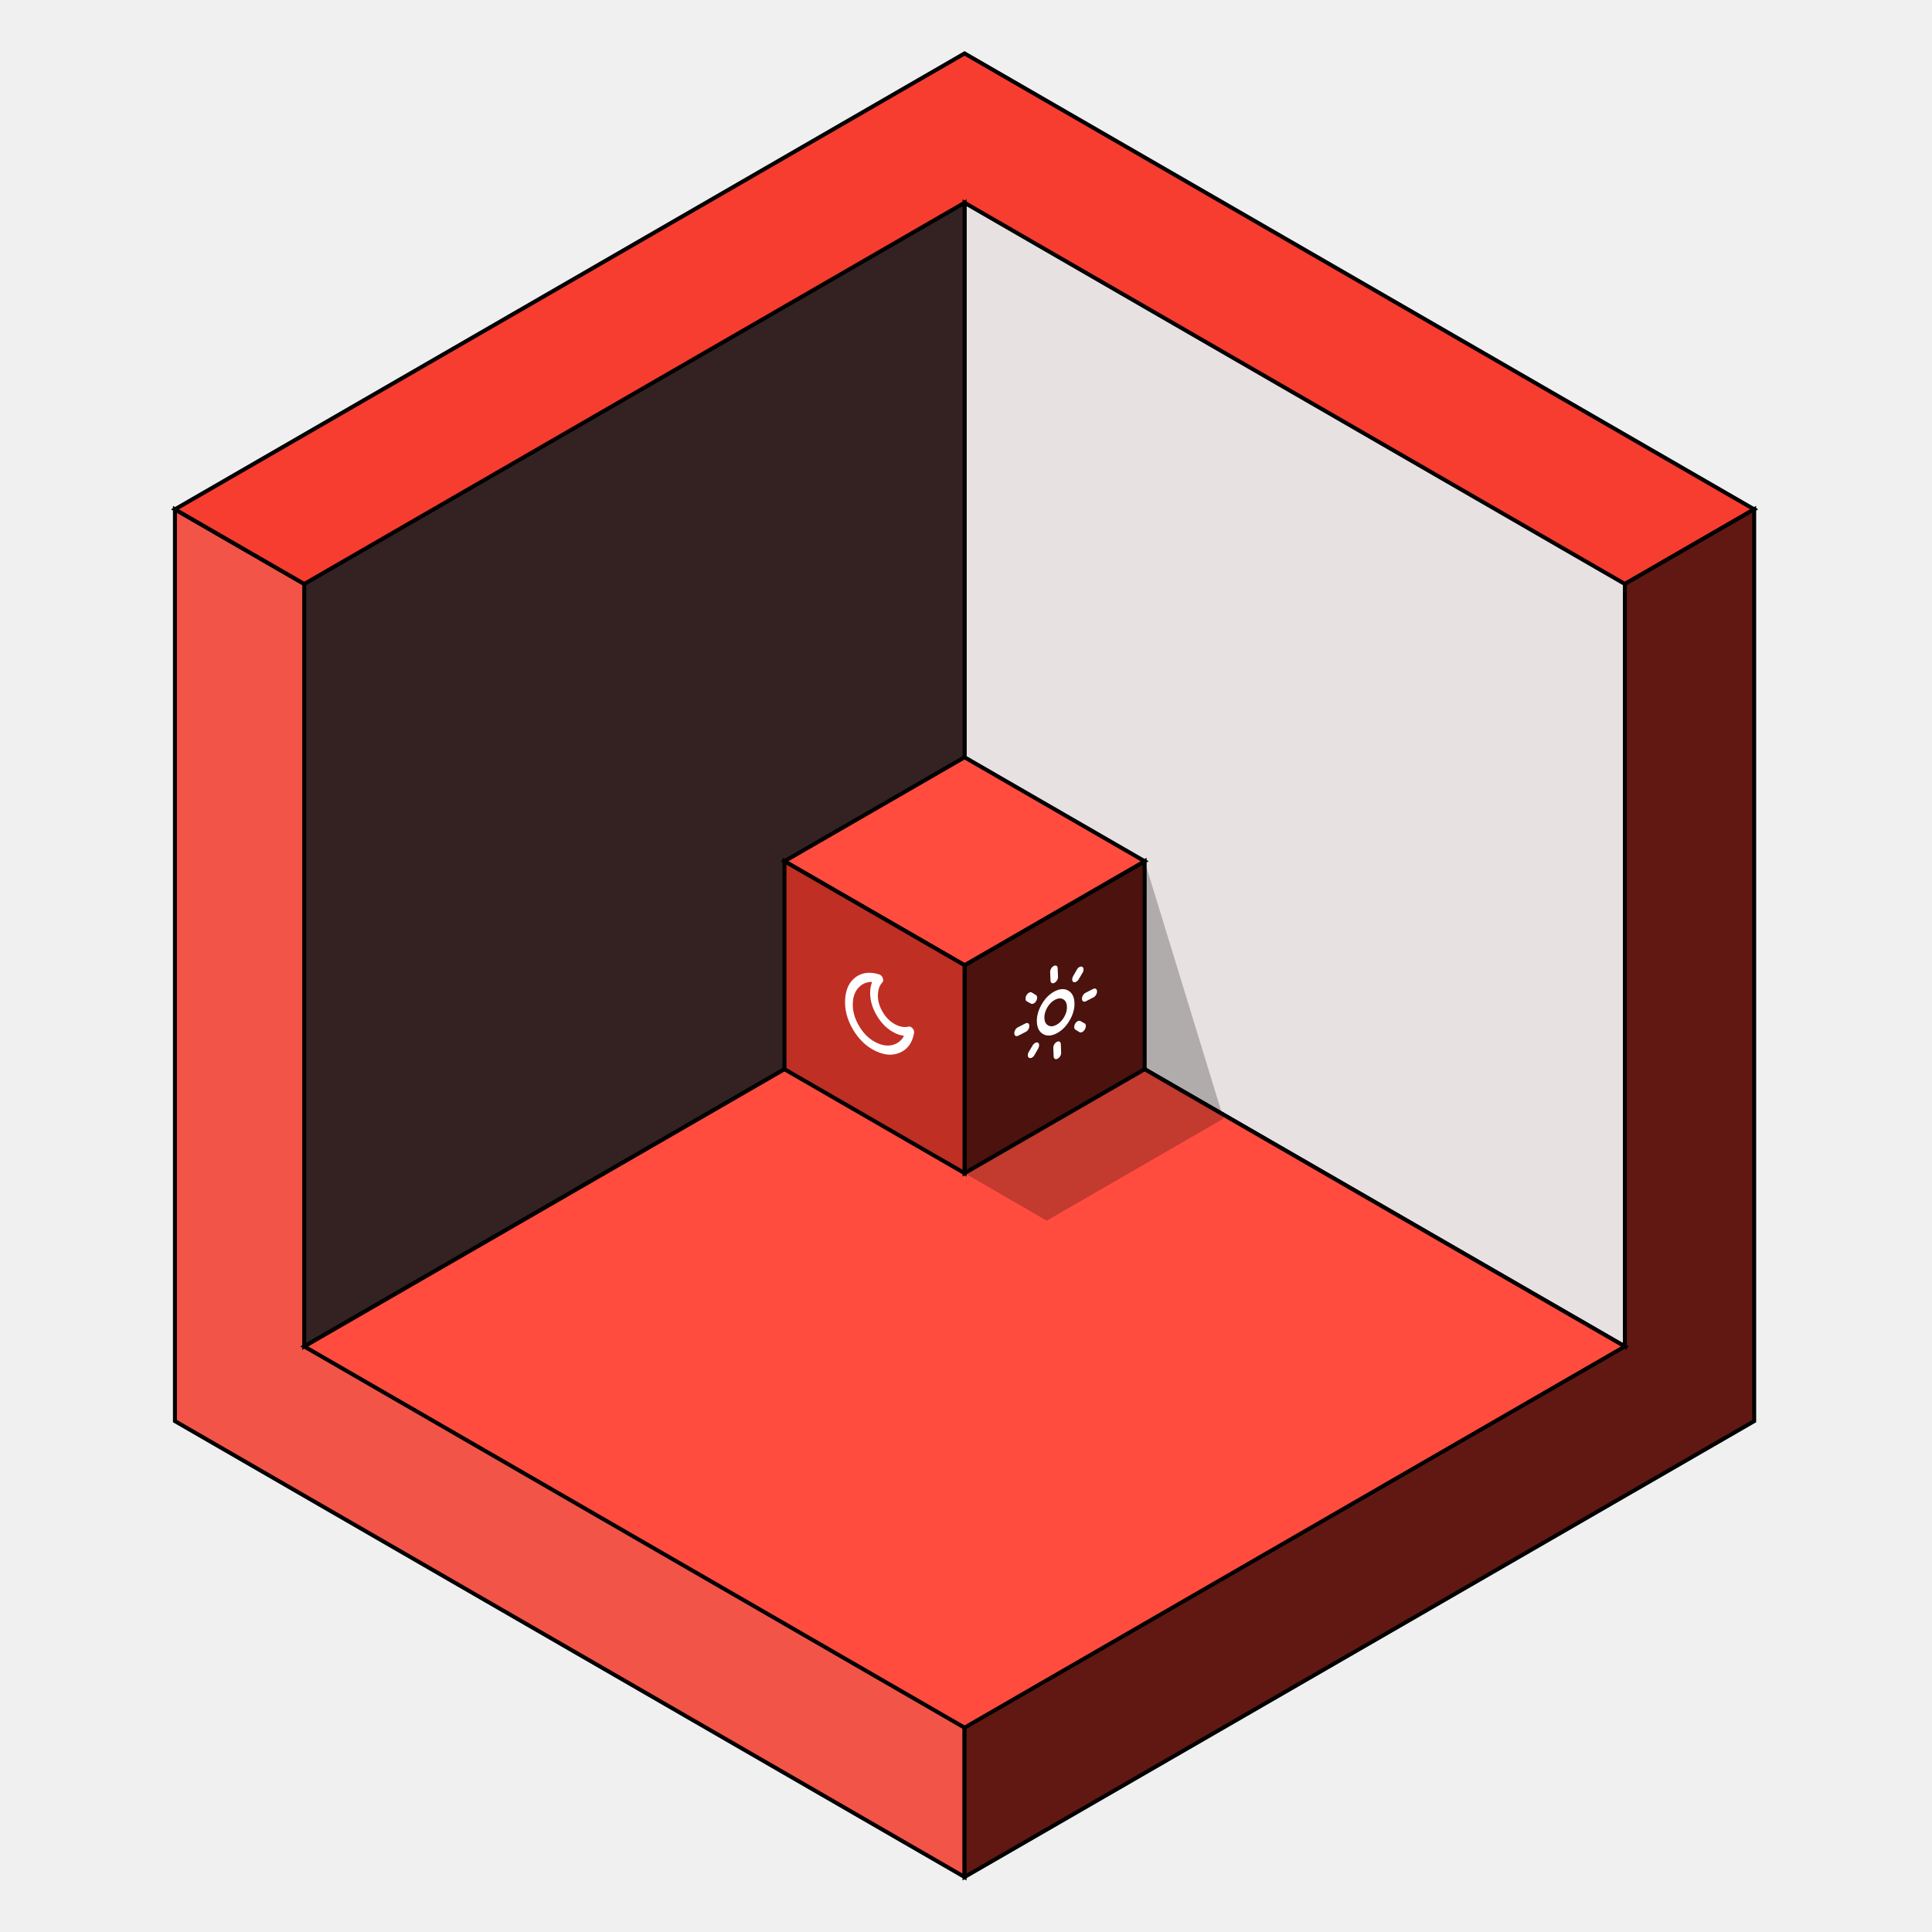
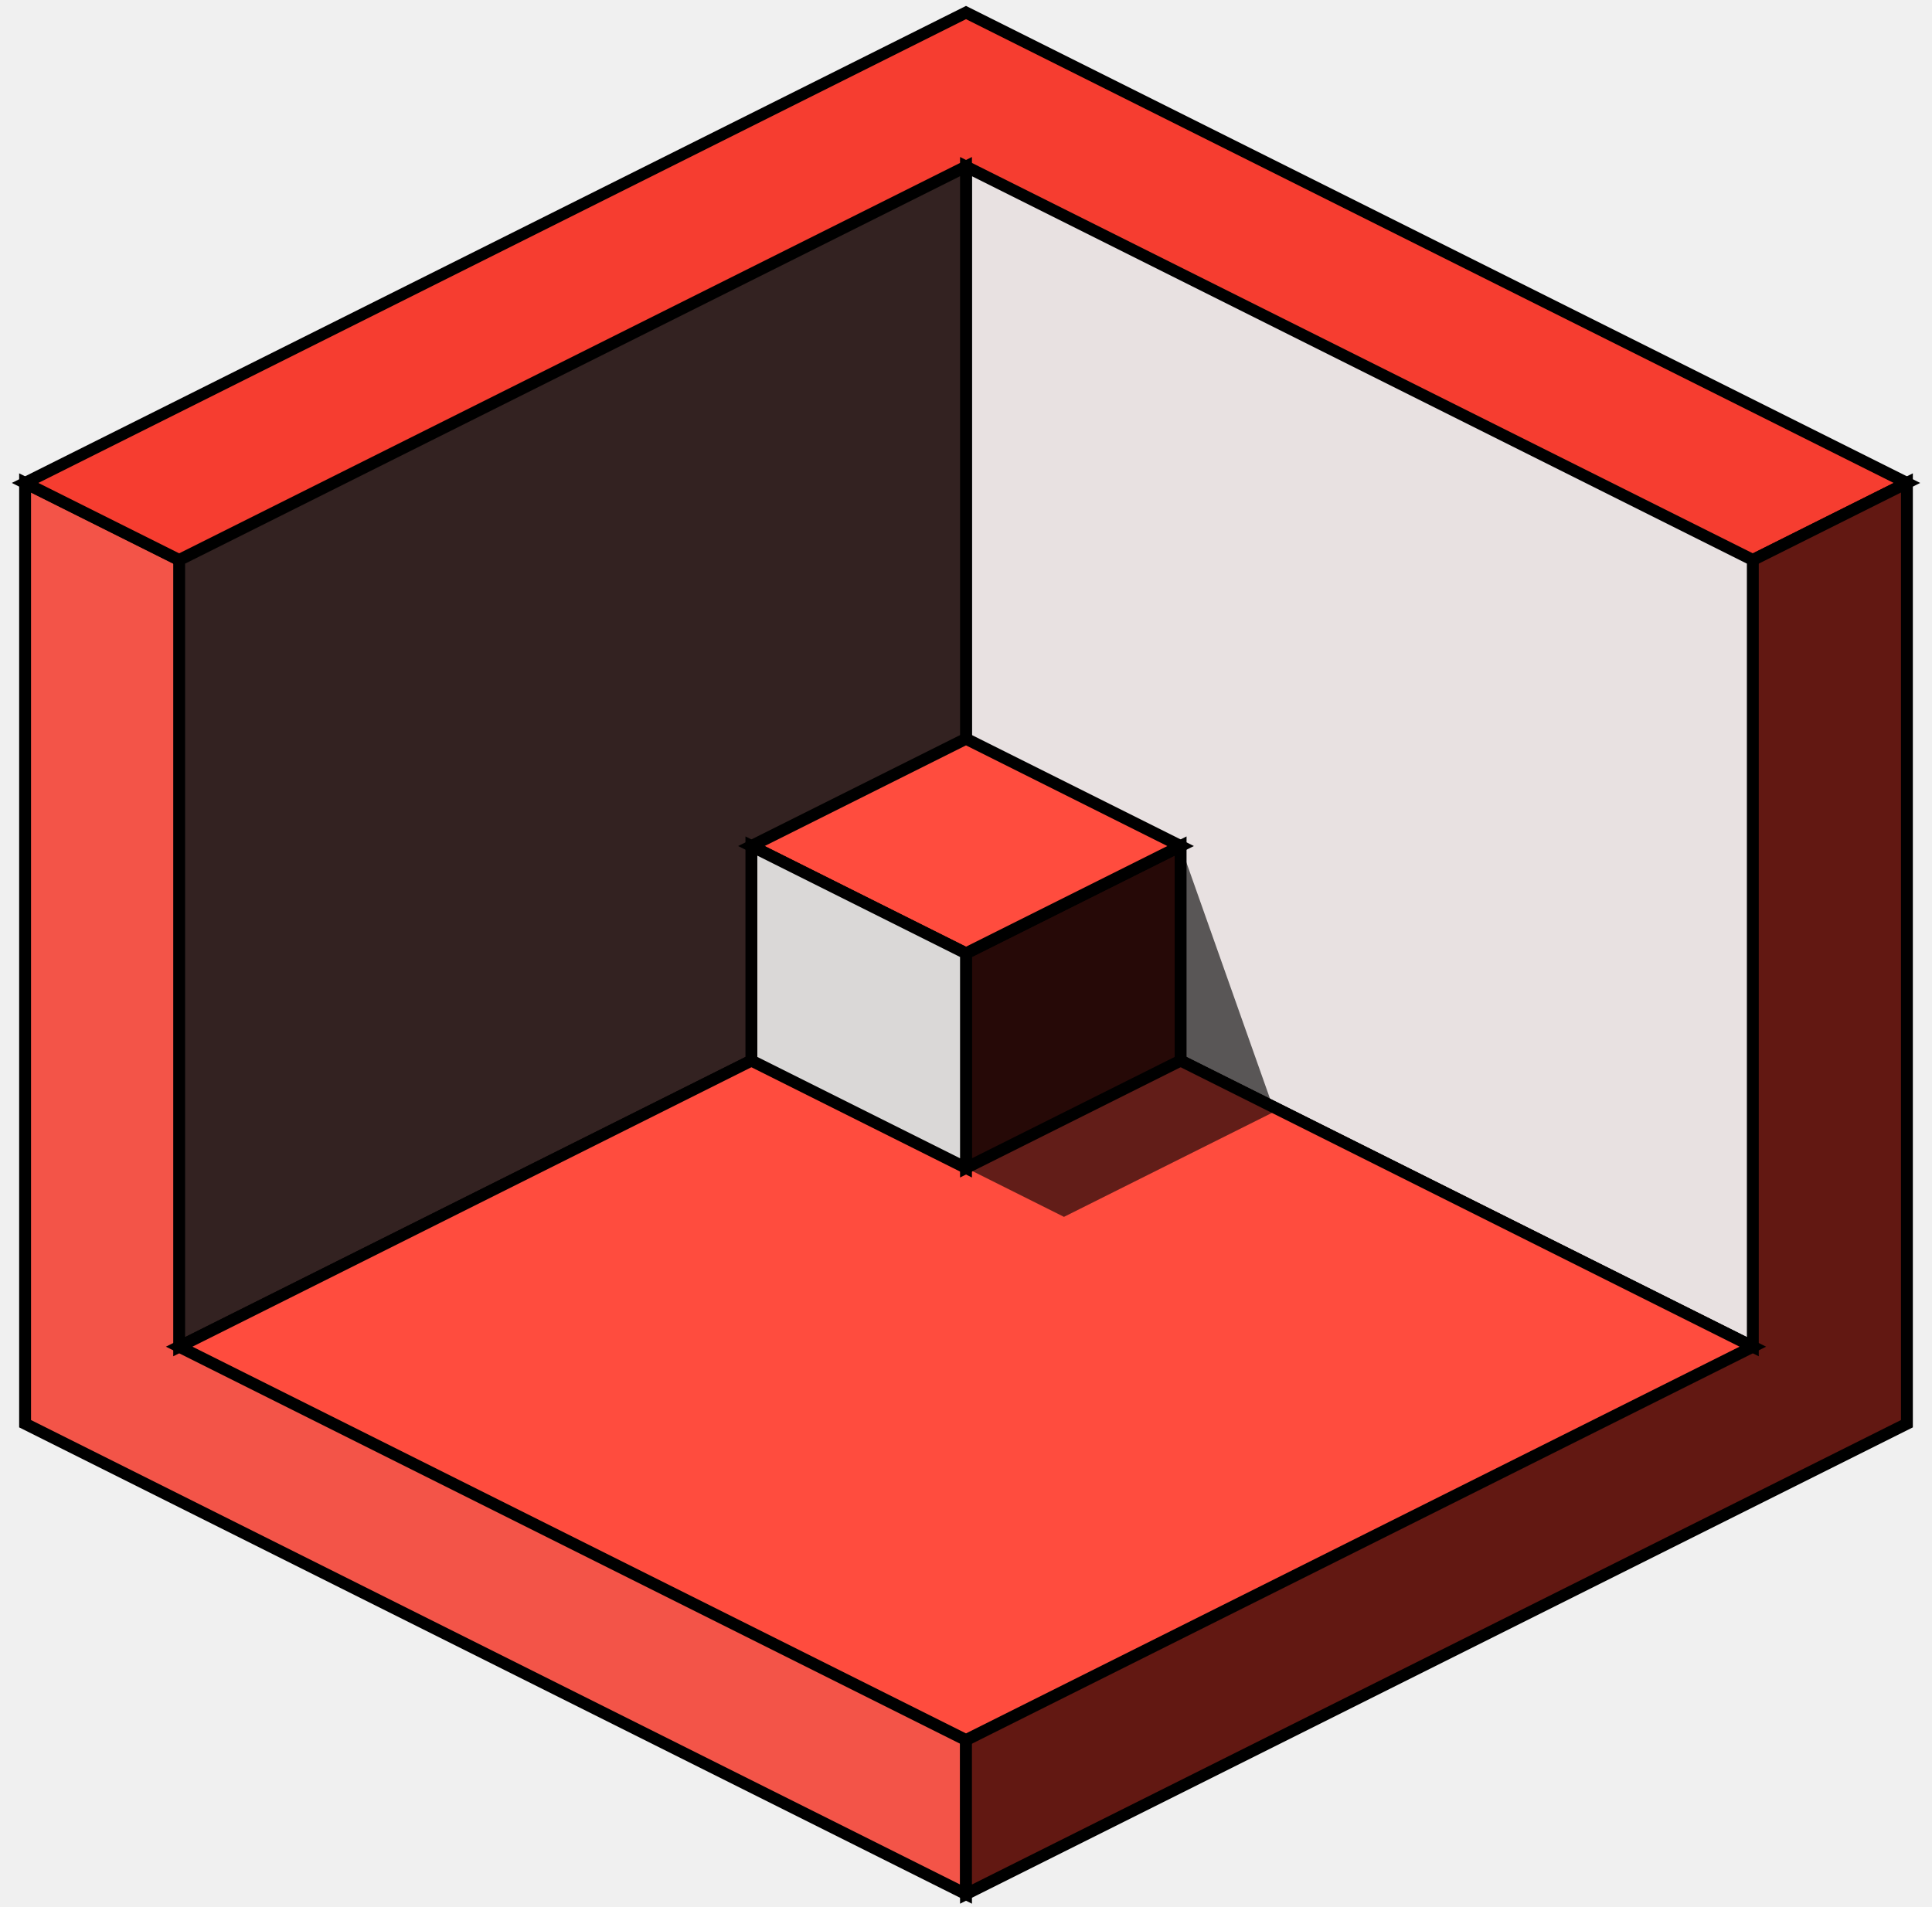
- <svg xmlns="http://www.w3.org/2000/svg" width="200" height="200" viewBox="0 0 398 458" fill="none">
-   <g clip-path="url(#clip0_306_15)">
-     <path d="M385.845 336.886L198.658 444.959L11.471 336.886L11.471 120.741L198.658 12.669L385.845 120.741V336.886Z" fill="#DD4F43" />
-     <path d="M11.471 120.741L198.658 228.814L198.658 444.959L11.471 336.886V120.741Z" fill="#F35448" stroke="black" stroke-width="0.947" />
-     <path d="M198.658 12.669L385.845 120.741L198.658 228.814L11.471 120.741L198.658 12.669Z" fill="#F63D30" stroke="black" stroke-width="0.947" />
-     <path d="M385.845 120.741V336.886L198.658 444.959L198.658 228.814L385.845 120.741Z" fill="#621812" stroke="black" stroke-width="0.947" />
-     <path d="M355.192 319.188L198.659 409.563L42.125 319.188V138.439L198.659 48.064L355.192 138.439V319.188Z" fill="#A1271D" />
-     <path d="M241.352 253.463L198.659 278.112L155.965 253.463V204.164L198.659 179.515L241.352 204.164V253.463Z" fill="#671912" />
-     <path d="M198.658 228.814V48.064L355.192 138.439V319.188L198.658 228.814Z" fill="#E8E1E1" stroke="black" stroke-width="0.947" />
-     <path d="M198.659 48.064V228.814L42.125 319.188V138.439L198.659 48.064Z" fill="#332221" stroke="black" stroke-width="0.947" />
-     <path d="M198.659 228.814L355.192 319.188L198.659 409.563L42.125 319.188L198.659 228.814Z" fill="#FF4C3E" stroke="black" stroke-width="0.947" />
-     <path d="M241.352 204.164L198.658 228.814V278.112L241.352 253.463V204.164Z" fill="#621812" stroke="black" stroke-width="0.947" />
-     <path d="M198.659 179.515L241.352 204.164L198.659 228.814L155.965 204.164L198.659 179.515Z" fill="#FF4C3E" stroke="black" stroke-width="0.947" />
-     <path d="M155.965 204.164L198.659 228.814L198.659 278.112L155.965 253.463V204.164Z" fill="#C02F23" stroke="black" stroke-width="0.947" />
-     <path d="M198.658 278.112L218.146 289.364L260.049 265.171L241.352 204.164L198.658 228.814L198.658 278.112Z" fill="black" fill-opacity="0.237" />
-     <path d="M220.38 242.982C221.123 242.604 221.742 241.991 222.237 241.143C222.733 240.295 222.963 239.455 222.929 238.623C222.895 237.79 222.605 237.215 222.061 236.897C221.518 236.579 220.874 236.609 220.132 236.987C219.389 237.365 218.77 237.978 218.275 238.826C217.779 239.674 217.548 240.514 217.583 241.346C217.617 242.179 217.907 242.754 218.45 243.072C218.994 243.39 219.638 243.36 220.38 242.982ZM220.463 244.98C219.23 245.608 218.159 245.656 217.251 245.124C216.341 244.593 215.858 243.637 215.801 242.254C215.744 240.872 216.129 239.473 216.958 238.055C217.786 236.639 218.817 235.617 220.049 234.989C221.282 234.361 222.353 234.312 223.262 234.843C224.171 235.375 224.654 236.332 224.711 237.715C224.768 239.097 224.383 240.496 223.555 241.912C222.726 243.33 221.695 244.352 220.463 244.98ZM211.387 245.524C211.135 245.652 210.919 245.664 210.741 245.559C210.562 245.455 210.467 245.261 210.455 244.978C210.443 244.695 210.519 244.414 210.682 244.135C210.845 243.857 211.052 243.654 211.305 243.525L213.087 242.617C213.339 242.489 213.555 242.476 213.734 242.58C213.912 242.685 214.007 242.879 214.019 243.162C214.031 243.446 213.955 243.726 213.793 244.004C213.629 244.283 213.422 244.487 213.169 244.616L211.387 245.524ZM227.425 237.352C227.173 237.48 226.957 237.492 226.779 237.387C226.6 237.283 226.505 237.09 226.493 236.807C226.481 236.523 226.557 236.242 226.72 235.963C226.883 235.685 227.09 235.482 227.343 235.353L229.125 234.445C229.377 234.317 229.593 234.305 229.771 234.409C229.95 234.514 230.045 234.708 230.057 234.991C230.069 235.274 229.993 235.554 229.83 235.833C229.667 236.111 229.46 236.315 229.207 236.444L227.425 237.352ZM219.966 232.99C219.714 233.119 219.499 233.131 219.32 233.026C219.141 232.922 219.046 232.728 219.034 232.445L218.951 230.447C218.94 230.164 219.015 229.883 219.179 229.604C219.341 229.326 219.549 229.123 219.801 228.994C220.054 228.865 220.269 228.853 220.448 228.957C220.627 229.062 220.722 229.256 220.733 229.539L220.816 231.537C220.828 231.82 220.752 232.101 220.59 232.379C220.427 232.658 220.219 232.862 219.966 232.99ZM220.711 250.975C220.458 251.104 220.243 251.116 220.065 251.011C219.886 250.907 219.79 250.713 219.778 250.43L219.696 248.432C219.684 248.149 219.76 247.868 219.923 247.589C220.085 247.311 220.293 247.107 220.545 246.979C220.798 246.85 221.014 246.838 221.193 246.943C221.371 247.047 221.466 247.241 221.478 247.524L221.56 249.522C221.572 249.805 221.497 250.086 221.334 250.364C221.171 250.643 220.963 250.846 220.711 250.975ZM214.393 237.922L213.392 237.361C213.206 237.268 213.111 237.079 213.107 236.792C213.103 236.505 213.178 236.22 213.333 235.937C213.503 235.646 213.714 235.436 213.967 235.308C214.219 235.179 214.431 235.173 214.603 235.29L215.583 235.887C215.755 236.004 215.846 236.195 215.857 236.462C215.868 236.728 215.796 237.003 215.641 237.286C215.486 237.569 215.286 237.769 215.041 237.885C214.795 238.002 214.579 238.014 214.393 237.922V237.922ZM225.909 244.679L224.929 244.082C224.757 243.965 224.666 243.77 224.655 243.495C224.643 243.22 224.715 242.949 224.871 242.683C225.026 242.4 225.227 242.2 225.472 242.084C225.717 241.967 225.933 241.955 226.119 242.047L227.12 242.608C227.306 242.701 227.401 242.89 227.405 243.177C227.409 243.464 227.334 243.749 227.179 244.032C227.009 244.323 226.798 244.533 226.545 244.661C226.293 244.79 226.081 244.796 225.909 244.679ZM224.462 232.791C224.276 232.699 224.181 232.513 224.178 232.234C224.173 231.956 224.249 231.676 224.404 231.393L225.295 229.842C225.45 229.559 225.654 229.357 225.907 229.236C226.16 229.116 226.379 229.103 226.565 229.195C226.751 229.304 226.85 229.5 226.862 229.783C226.874 230.066 226.794 230.345 226.624 230.619L225.709 232.156C225.539 232.43 225.334 232.627 225.097 232.748C224.859 232.87 224.648 232.884 224.462 232.791V232.791ZM213.947 250.774C213.761 250.665 213.662 250.469 213.65 250.186C213.638 249.903 213.718 249.624 213.888 249.35L214.803 247.813C214.973 247.539 215.181 247.34 215.427 247.215C215.671 247.09 215.879 247.078 216.05 247.178C216.236 247.27 216.331 247.455 216.335 247.734C216.339 248.013 216.263 248.293 216.108 248.576L215.217 250.127C215.062 250.41 214.858 250.612 214.605 250.732C214.352 250.852 214.133 250.866 213.947 250.774Z" fill="white" />
-     <path d="M177.841 249.28C175.542 248.257 173.669 246.523 172.222 244.078C170.775 241.634 170.155 239.158 170.363 236.65C170.553 234.358 171.403 232.674 172.913 231.598C174.424 230.523 176.256 230.318 178.411 230.985C178.796 231.105 179.08 231.386 179.265 231.83C179.449 232.274 179.411 232.636 179.151 232.916C178.856 233.233 178.624 233.603 178.454 234.027C178.285 234.451 178.179 234.929 178.135 235.46C178.011 236.955 178.385 238.439 179.257 239.913C180.13 241.386 181.251 242.428 182.622 243.038C183.094 243.248 183.568 243.382 184.045 243.44C184.522 243.497 184.954 243.474 185.341 243.371C185.68 243.281 186.009 243.414 186.326 243.77C186.644 244.127 186.762 244.52 186.679 244.948C186.275 247.145 185.223 248.649 183.523 249.459C181.821 250.268 179.927 250.209 177.841 249.28ZM178.007 247.287C179.346 247.884 180.583 248.017 181.715 247.686C182.848 247.354 183.712 246.649 184.306 245.571C183.995 245.518 183.685 245.449 183.376 245.363C183.067 245.278 182.761 245.167 182.456 245.031C180.584 244.198 179.048 242.769 177.85 240.746C176.652 238.723 176.138 236.69 176.308 234.647C176.335 234.315 176.386 233.993 176.459 233.681C176.532 233.369 176.62 233.064 176.724 232.766C175.492 232.768 174.459 233.187 173.625 234.021C172.79 234.855 172.311 236.002 172.19 237.464C172.03 239.391 172.518 241.313 173.654 243.231C174.79 245.149 176.24 246.501 178.007 247.287Z" fill="white" />
-   </g>
-   <defs>
-     <clipPath id="clip0_306_15">
-       <rect width="397.317" height="457.916" fill="white" />
-     </clipPath>
-   </defs>
+ <svg xmlns="http://www.w3.org/2000/svg" width="154" height="152" viewBox="0 0 154 152" fill="none">
+   <path d="M152 113.5L77 151L2 113.5L2 38.5L77 1L152 38.5V113.5Z" fill="#DD4F43" />
+   <path d="M2 38.5L77 76L77 151L2 113.5V38.5Z" fill="#F35448" stroke="black" stroke-width="0.947" />
+   <path d="M77 1L152 38.5L77 76L2 38.5L77 1Z" fill="#F63D30" stroke="black" stroke-width="0.947" />
+   <path d="M152 38.5V113.5L77 151L77 76L152 38.5Z" fill="#621812" stroke="black" stroke-width="0.947" />
+   <path d="M139.718 107.359L77 138.718L14.282 107.359V44.641L77 13.282L139.718 44.641V107.359Z" fill="#A1271D" />
+   <path d="M94.106 84.553L77 93.106L59.894 84.553V67.447L77 58.894L94.106 67.447V84.553Z" fill="#671912" />
+   <path d="M77 76V13.282L139.718 44.641V107.359L77 76Z" fill="#E8E1E1" stroke="black" stroke-width="0.947" />
+   <path d="M77 13.282V76L14.282 107.359V44.641L77 13.282Z" fill="#332221" stroke="black" stroke-width="0.947" />
+   <path d="M77 76L139.718 107.359L77 138.718L14.282 107.359L77 76Z" fill="#FF4C3E" stroke="black" stroke-width="0.947" />
+   <path d="M94.106 67.447L77 76V93.106L94.106 84.553V67.447Z" fill="#621812" stroke="black" stroke-width="0.947" />
+   <path d="M77 58.894L94.106 67.447L77 76L59.894 67.447L77 58.894Z" fill="#FF4C3E" stroke="black" stroke-width="0.947" />
+   <path d="M59.894 67.447L77 76L77 93.106L59.894 84.553V67.447Z" fill="#DAD8D7" stroke="black" stroke-width="0.947" />
+   <path d="M77 93.106L84.808 97.01L101.597 88.616L94.106 67.447L77 76L77 93.106Z" fill="black" fill-opacity="0.617" />
</svg>
